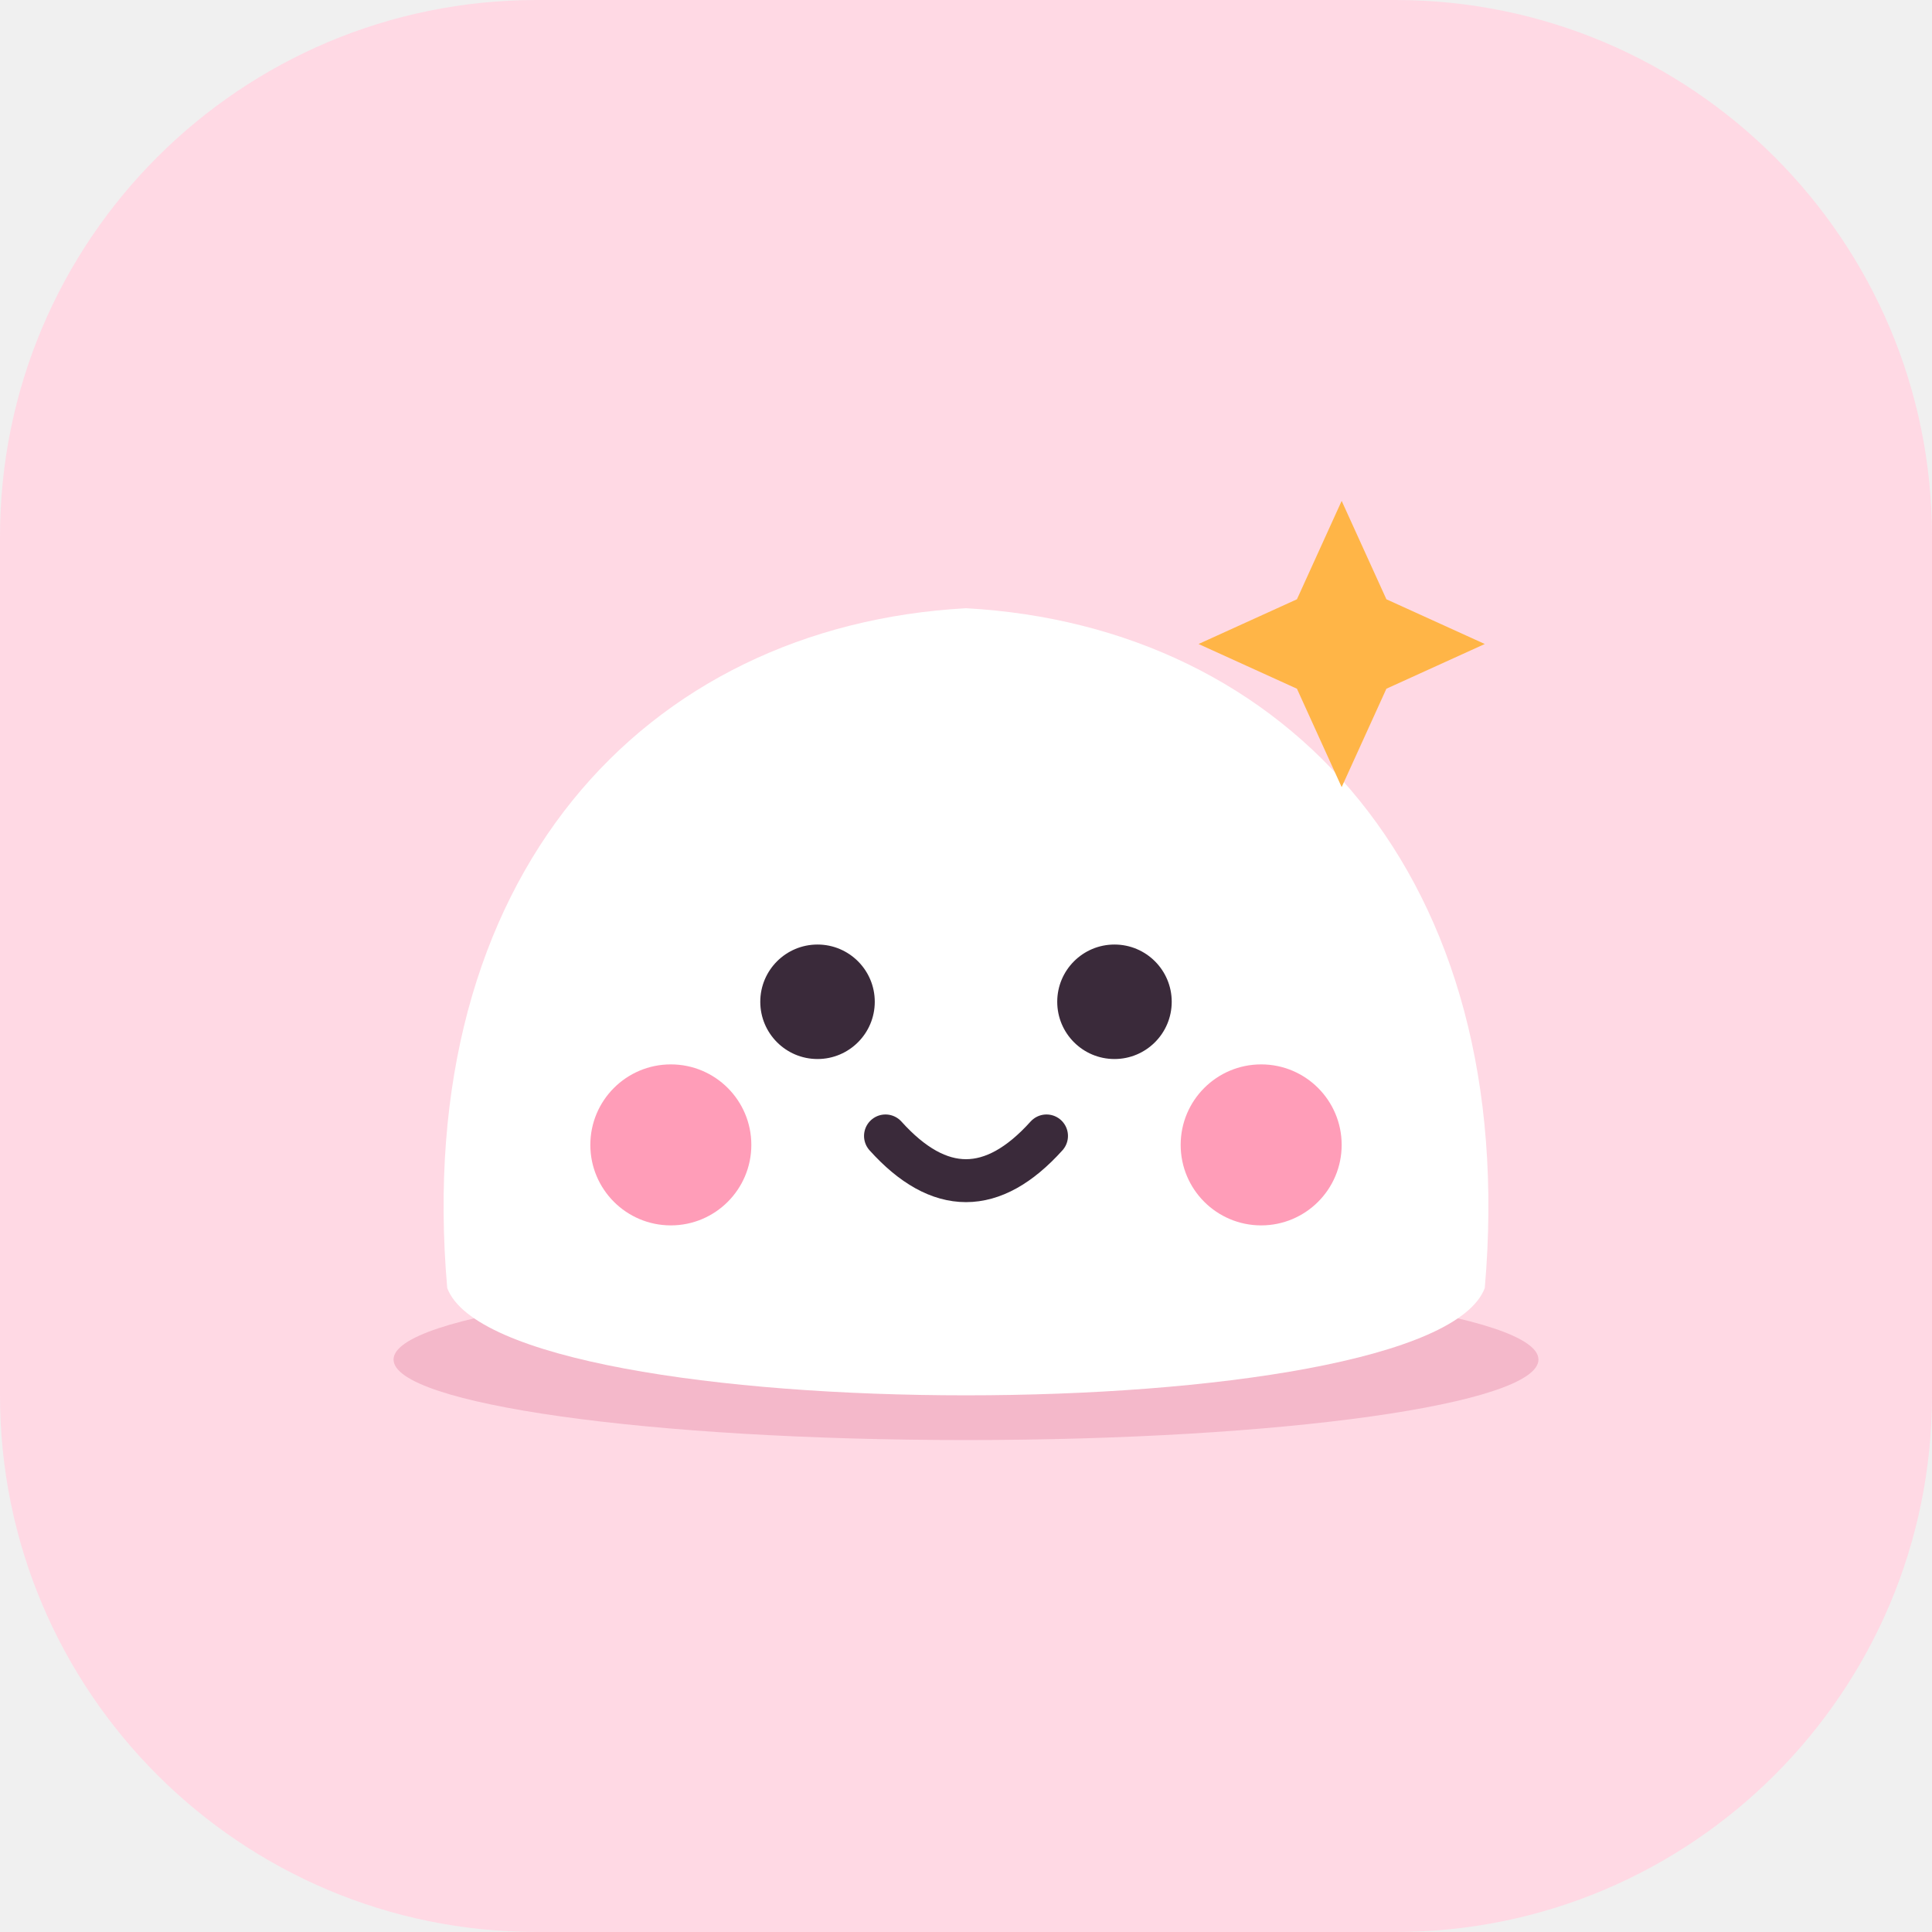
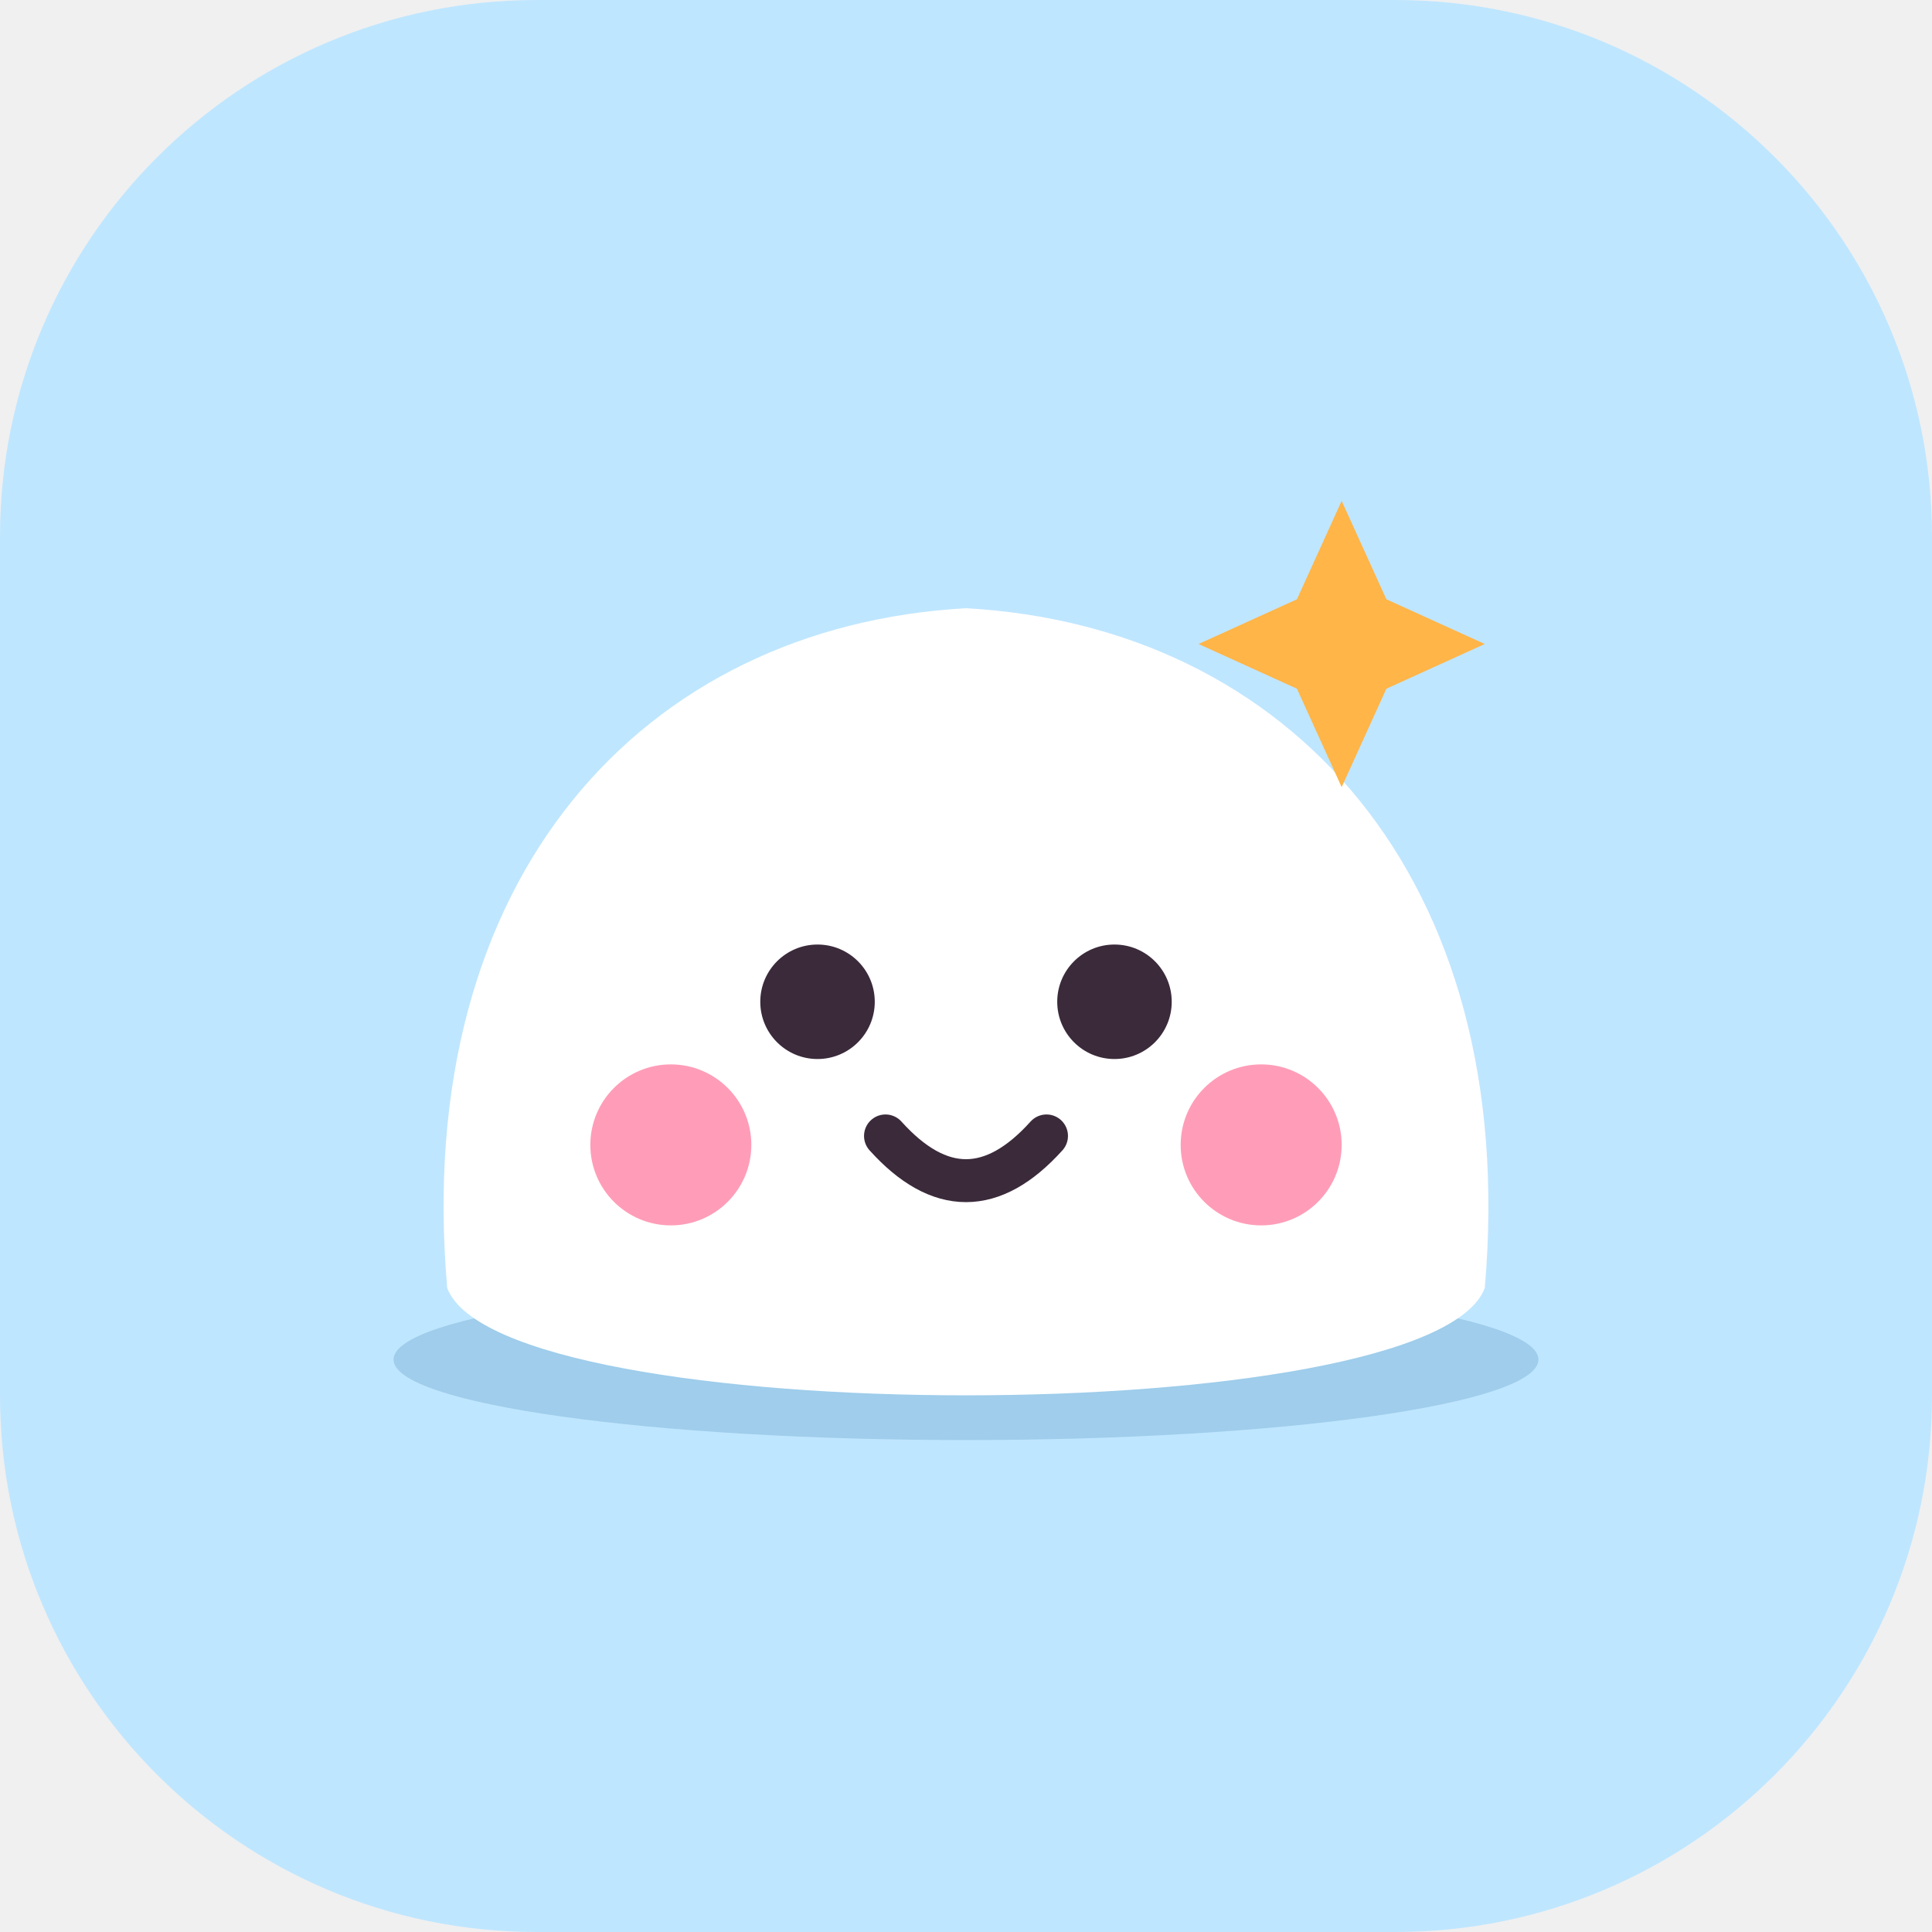
<svg xmlns="http://www.w3.org/2000/svg" viewBox="0 0 108 108" width="108" height="108">
-   <rect width="108" height="108" rx="30" fill="#FFD9E4" />
-   <ellipse cx="54" cy="76" rx="32" ry="4.5" fill="#F4B8CA" />
+   <rect width="108" height="108" rx="30" fill="#BFE6FF" />
+   <ellipse cx="54" cy="76" rx="32" ry="4.5" fill="#9FCDEB" />
  <path d="M25,72 C23,49 36,35 54,34 C72,35 85,49 83,72 C80,80 28,80 25,72 Z" fill="#FFFFFF" />
  <circle cx="45.7" cy="56" r="3.2" fill="#3A2A3A" />
  <circle cx="62.3" cy="56" r="3.2" fill="#3A2A3A" />
  <path d="M49.5,63.5 Q54,68.5 58.5,63.5" fill="none" stroke="#3A2A3A" stroke-width="2.4" stroke-linecap="round" />
  <circle cx="37.5" cy="64" r="4.5" fill="#FF9DB8" />
  <circle cx="70.5" cy="64" r="4.5" fill="#FF9DB8" />
  <path d="M75,28 L77.5,33.5 L83,36 L77.5,38.5 L75,44 L72.5,38.5 L67,36 L72.5,33.5 Z" fill="#FFB547" />
</svg>
